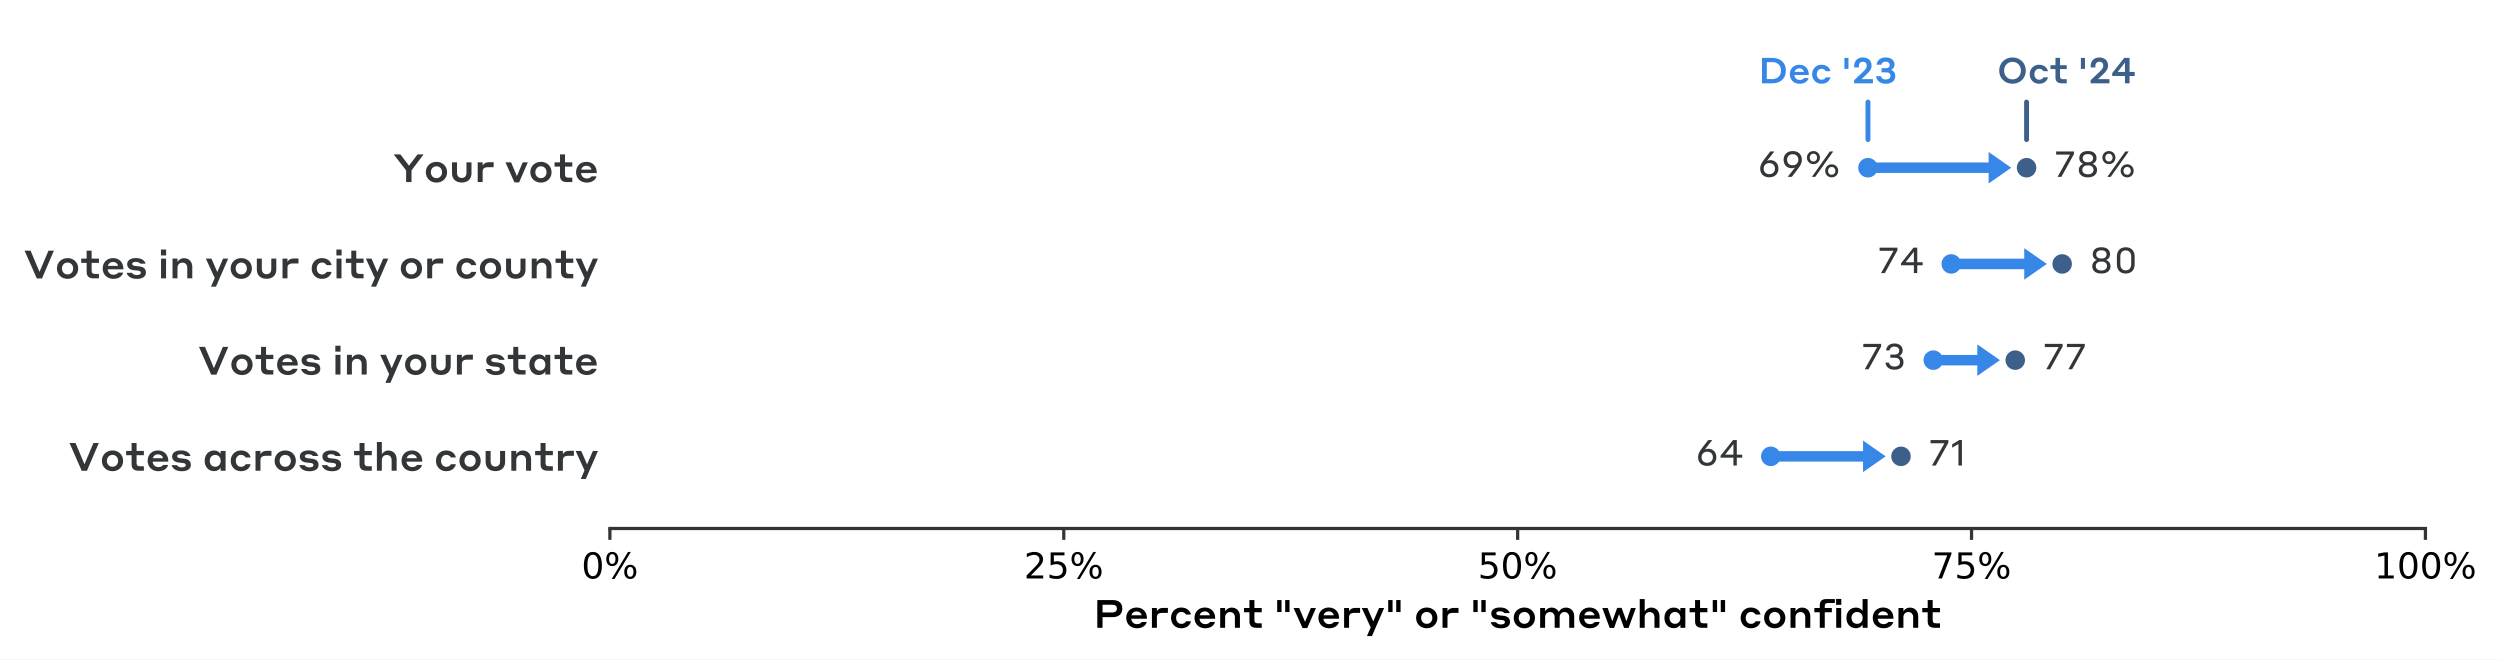
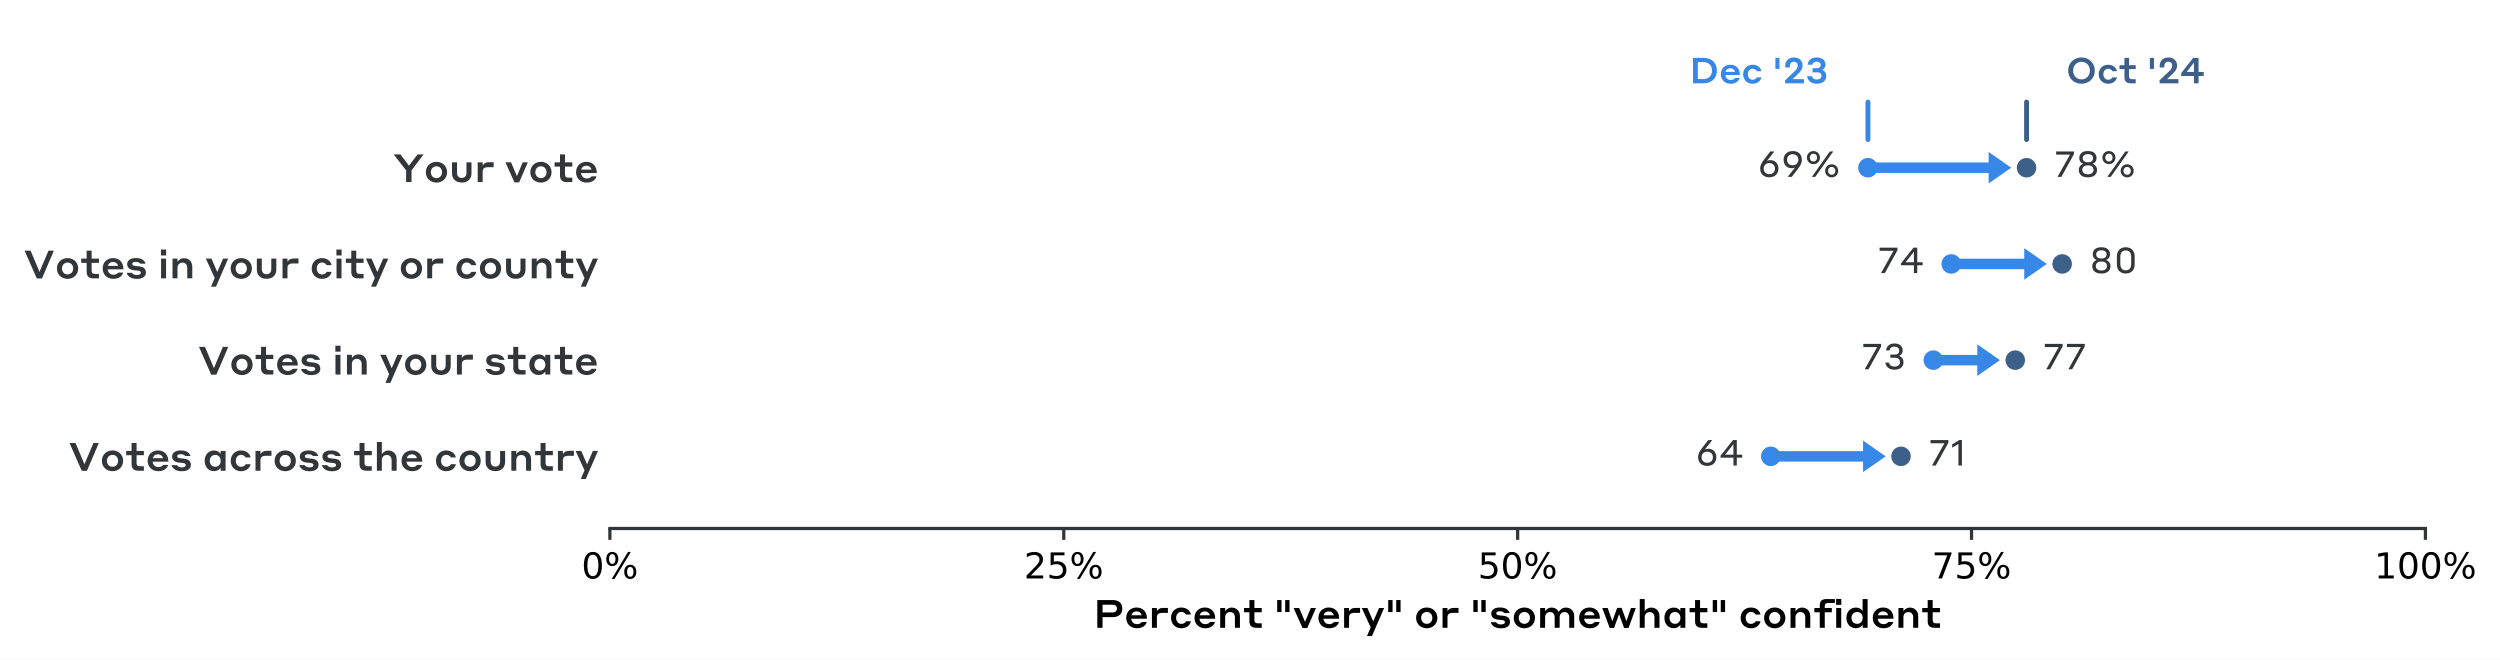
<svg xmlns="http://www.w3.org/2000/svg" xmlns:xlink="http://www.w3.org/1999/xlink" width="768.373pt" height="202.702pt" viewBox="0 0 768.373 202.702" version="1.1">
  <defs>
    <style type="text/css">*{stroke-linejoin: round; stroke-linecap: butt}</style>
  </defs>
  <g id="figure_1">
    <g id="patch_1">
      <path d="M 0 202.702  L 768.373 202.702  L 768.373 0  L 0 0  z " style="fill: #ffffff" />
    </g>
    <g id="axes_1">
      <g id="patch_2">
        <path d="M 187.449 162.432  L 745.449 162.432  L 745.449 7.2  L 187.449 7.2  z " style="fill: #ffffff" />
      </g>
      <g id="line2d_1">
-         <path d="M 574.112 42.903  L 574.112 31.372  " clip-path="url(#p4694b96632)" style="fill: none; stroke: #3687e7; stroke-width: 1.5; stroke-linecap: round" />
+         <path d="M 574.112 42.903  L 574.112 31.372  " clip-path="url(#p8b308a3491)" style="fill: none; stroke: #3687e7; stroke-width: 1.5; stroke-linecap: round" />
      </g>
      <g id="line2d_2">
-         <path d="M 622.863 42.903  L 622.863 31.372  " clip-path="url(#p4694b96632)" style="fill: none; stroke: #3c608a; stroke-width: 1.5; stroke-linecap: round" />
+         <path d="M 622.863 42.903  L 622.863 31.372  " clip-path="url(#p8b308a3491)" style="fill: none; stroke: #3c608a; stroke-width: 1.5; stroke-linecap: round" />
      </g>
      <g id="matplotlib.axis_1">
        <g id="xtick_1">
          <g id="line2d_3">
            <defs>
-               <path id="m4d093f3bac" d="M 0 0  L 0 3.5  " style="stroke: #333638" />
+               <path id="m60a952b9f0" d="M 0 0  L 0 3.5  " style="stroke: #333638" />
            </defs>
            <g>
-               <use xlink:href="#m4d093f3bac" x="187.449" y="162.432" style="fill: #333638; stroke: #333638" />
+               <use xlink:href="#m60a952b9f0" x="187.449" y="162.432" style="fill: #333638; stroke: #333638" />
            </g>
          </g>
          <g id="text_1">
            <g transform="translate(178.7235 177.7903) scale(0.11 -0.11)">
              <defs>
                <path id="DejaVuSans-30" d="M 2034 4250  Q 1547 4250 1301 3770  Q 1056 3291 1056 2328  Q 1056 1369 1301 889  Q 1547 409 2034 409  Q 2525 409 2770 889  Q 3016 1369 3016 2328  Q 3016 3291 2770 3770  Q 2525 4250 2034 4250  z M 2034 4750  Q 2819 4750 3233 4129  Q 3647 3509 3647 2328  Q 3647 1150 3233 529  Q 2819 -91 2034 -91  Q 1250 -91 836 529  Q 422 1150 422 2328  Q 422 3509 836 4129  Q 1250 4750 2034 4750  z " transform="scale(0.015625)" />
                <path id="DejaVuSans-25" d="M 4653 2053  Q 4381 2053 4226 1822  Q 4072 1591 4072 1178  Q 4072 772 4226 539  Q 4381 306 4653 306  Q 4919 306 5073 539  Q 5228 772 5228 1178  Q 5228 1588 5073 1820  Q 4919 2053 4653 2053  z M 4653 2450  Q 5147 2450 5437 2106  Q 5728 1763 5728 1178  Q 5728 594 5436 251  Q 5144 -91 4653 -91  Q 4153 -91 3862 251  Q 3572 594 3572 1178  Q 3572 1766 3864 2108  Q 4156 2450 4653 2450  z M 1428 4353  Q 1159 4353 1004 4120  Q 850 3888 850 3481  Q 850 3069 1003 2837  Q 1156 2606 1428 2606  Q 1700 2606 1854 2837  Q 2009 3069 2009 3481  Q 2009 3884 1853 4118  Q 1697 4353 1428 4353  z M 4250 4750  L 4750 4750  L 1831 -91  L 1331 -91  L 4250 4750  z M 1428 4750  Q 1922 4750 2215 4408  Q 2509 4066 2509 3481  Q 2509 2891 2217 2550  Q 1925 2209 1428 2209  Q 931 2209 642 2551  Q 353 2894 353 3481  Q 353 4063 643 4406  Q 934 4750 1428 4750  z " transform="scale(0.015625)" />
              </defs>
              <use xlink:href="#DejaVuSans-30" />
              <use xlink:href="#DejaVuSans-25" x="63.623" />
            </g>
          </g>
        </g>
        <g id="xtick_2">
          <g id="line2d_4">
            <g>
-               <use xlink:href="#m4d093f3bac" x="326.949" y="162.432" style="fill: #333638; stroke: #333638" />
+               <use xlink:href="#m60a952b9f0" x="326.949" y="162.432" style="fill: #333638; stroke: #333638" />
            </g>
          </g>
          <g id="text_2">
            <g transform="translate(314.7241 177.7903) scale(0.11 -0.11)">
              <defs>
                <path id="DejaVuSans-32" d="M 1228 531  L 3431 531  L 3431 0  L 469 0  L 469 531  Q 828 903 1448 1529  Q 2069 2156 2228 2338  Q 2531 2678 2651 2914  Q 2772 3150 2772 3378  Q 2772 3750 2511 3984  Q 2250 4219 1831 4219  Q 1534 4219 1204 4116  Q 875 4013 500 3803  L 500 4441  Q 881 4594 1212 4672  Q 1544 4750 1819 4750  Q 2544 4750 2975 4387  Q 3406 4025 3406 3419  Q 3406 3131 3298 2873  Q 3191 2616 2906 2266  Q 2828 2175 2409 1742  Q 1991 1309 1228 531  z " transform="scale(0.015625)" />
                <path id="DejaVuSans-35" d="M 691 4666  L 3169 4666  L 3169 4134  L 1269 4134  L 1269 2991  Q 1406 3038 1543 3061  Q 1681 3084 1819 3084  Q 2600 3084 3056 2656  Q 3513 2228 3513 1497  Q 3513 744 3044 326  Q 2575 -91 1722 -91  Q 1428 -91 1123 -41  Q 819 9 494 109  L 494 744  Q 775 591 1075 516  Q 1375 441 1709 441  Q 2250 441 2565 725  Q 2881 1009 2881 1497  Q 2881 1984 2565 2268  Q 2250 2553 1709 2553  Q 1456 2553 1204 2497  Q 953 2441 691 2322  L 691 4666  z " transform="scale(0.015625)" />
              </defs>
              <use xlink:href="#DejaVuSans-32" />
              <use xlink:href="#DejaVuSans-35" x="63.623" />
              <use xlink:href="#DejaVuSans-25" x="127.246" />
            </g>
          </g>
        </g>
        <g id="xtick_3">
          <g id="line2d_5">
            <g>
-               <use xlink:href="#m4d093f3bac" x="466.449" y="162.432" style="fill: #333638; stroke: #333638" />
+               <use xlink:href="#m60a952b9f0" x="466.449" y="162.432" style="fill: #333638; stroke: #333638" />
            </g>
          </g>
          <g id="text_3">
            <g transform="translate(454.2241 177.7903) scale(0.11 -0.11)">
              <use xlink:href="#DejaVuSans-35" />
              <use xlink:href="#DejaVuSans-30" x="63.623" />
              <use xlink:href="#DejaVuSans-25" x="127.246" />
            </g>
          </g>
        </g>
        <g id="xtick_4">
          <g id="line2d_6">
            <g>
-               <use xlink:href="#m4d093f3bac" x="605.949" y="162.432" style="fill: #333638; stroke: #333638" />
+               <use xlink:href="#m60a952b9f0" x="605.949" y="162.432" style="fill: #333638; stroke: #333638" />
            </g>
          </g>
          <g id="text_4">
            <g transform="translate(593.7241 177.7903) scale(0.11 -0.11)">
              <defs>
                <path id="DejaVuSans-37" d="M 525 4666  L 3525 4666  L 3525 4397  L 1831 0  L 1172 0  L 2766 4134  L 525 4134  L 525 4666  z " transform="scale(0.015625)" />
              </defs>
              <use xlink:href="#DejaVuSans-37" />
              <use xlink:href="#DejaVuSans-35" x="63.623" />
              <use xlink:href="#DejaVuSans-25" x="127.246" />
            </g>
          </g>
        </g>
        <g id="xtick_5">
          <g id="line2d_7">
            <g>
-               <use xlink:href="#m4d093f3bac" x="745.449" y="162.432" style="fill: #333638; stroke: #333638" />
+               <use xlink:href="#m60a952b9f0" x="745.449" y="162.432" style="fill: #333638; stroke: #333638" />
            </g>
          </g>
          <g id="text_5">
            <g transform="translate(729.7248 177.7903) scale(0.11 -0.11)">
              <defs>
                <path id="DejaVuSans-31" d="M 794 531  L 1825 531  L 1825 4091  L 703 3866  L 703 4441  L 1819 4666  L 2450 4666  L 2450 531  L 3481 531  L 3481 0  L 794 0  L 794 531  z " transform="scale(0.015625)" />
              </defs>
              <use xlink:href="#DejaVuSans-31" />
              <use xlink:href="#DejaVuSans-30" x="63.623" />
              <use xlink:href="#DejaVuSans-30" x="127.246" />
              <use xlink:href="#DejaVuSans-25" x="190.869" />
            </g>
          </g>
        </g>
        <g id="text_6">
          <g transform="translate(336.0809 192.9467) scale(0.12 -0.12)">
            <defs>
              <path id="StyreneA-Medium-50" d="M 627 0  L 1485 0  L 1485 1741  L 3136 1741  C 4154 1741 4723 2278 4723 3155  C 4723 4051 4154 4544 3136 4544  L 627 4544  L 627 0  z M 3091 3776  C 3597 3776 3840 3552 3840 3142  C 3840 2765 3590 2509 3091 2509  L 1485 2509  L 1485 3776  L 3091 3776  z " transform="scale(0.015625)" />
              <path id="StyreneA-Medium-65" d="M 2010 3322  C 1018 3322 314 2624 314 1619  C 314 646 1018 -83 2074 -83  C 3174 -83 3616 614 3667 947  L 2861 947  C 2803 858 2592 595 2074 595  C 1536 595 1171 979 1133 1485  L 3706 1485  L 3706 1574  C 3706 2637 3008 3322 2010 3322  z M 2010 2688  C 2426 2688 2733 2458 2848 2048  L 1158 2048  C 1261 2445 1568 2688 2010 2688  z " transform="scale(0.015625)" />
              <path id="StyreneA-Medium-72" d="M 1344 1702  C 1344 2214 1594 2445 2285 2445  L 3149 2445  L 3149 3258  L 2394 3258  C 1677 3258 1427 2880 1344 2694  L 1344 3238  L 531 3238  L 531 0  L 1344 0  L 1344 1702  z " transform="scale(0.015625)" />
              <path id="StyreneA-Medium-63" d="M 2758 2170  L 3571 2170  C 3520 2528 3130 3322 1978 3322  C 1043 3322 314 2618 314 1619  C 314 621 1050 -83 1984 -83  C 3142 -83 3533 730 3571 1069  L 2771 1069  C 2726 979 2528 640 1997 640  C 1491 640 1146 1075 1146 1619  C 1146 2163 1491 2598 1990 2598  C 2509 2598 2714 2259 2758 2170  z " transform="scale(0.015625)" />
              <path id="StyreneA-Medium-6e" d="M 1344 1728  C 1344 2227 1664 2579 2157 2579  C 2637 2579 2944 2240 2944 1728  L 2944 0  L 3770 0  L 3770 1888  C 3770 2714 3232 3309 2419 3309  C 1830 3309 1466 2925 1344 2694  L 1344 3238  L 531 3238  L 531 0  L 1344 0  L 1344 1728  z " transform="scale(0.015625)" />
              <path id="StyreneA-Medium-74" d="M 3085 730  L 2464 730  C 2022 730 1888 902 1888 1306  L 1888 2541  L 3085 2541  L 3085 3238  L 1888 3238  L 1888 4544  L 1069 4544  L 1069 3238  L 179 3238  L 179 2541  L 1069 2541  L 1069 1056  C 1069 365 1427 0 2189 0  L 3085 0  L 3085 730  z " transform="scale(0.015625)" />
              <path id="StyreneA-Medium-20" transform="scale(0.015625)" />
              <path id="StyreneA-Medium-22" d="M 1293 2579  L 1293 4544  L 582 4544  L 582 2579  L 1293 2579  z M 2605 2579  L 2605 4544  L 1894 4544  L 1894 2579  L 2605 2579  z " transform="scale(0.015625)" />
              <path id="StyreneA-Medium-76" d="M 3750 3238  L 2912 3238  L 1958 973  L 1005 3238  L 83 3238  L 1555 -45  L 2323 -45  L 3750 3238  z " transform="scale(0.015625)" />
              <path id="StyreneA-Medium-79" d="M 3744 3238  L 2912 3238  L 1958 1037  L 1005 3238  L 83 3238  L 1542 58  L 928 -1363  L 1747 -1363  L 3744 3238  z " transform="scale(0.015625)" />
              <path id="StyreneA-Medium-6f" d="M 2061 3322  C 1062 3322 314 2605 314 1619  C 314 634 1062 -83 2061 -83  C 3046 -83 3802 634 3802 1619  C 3802 2605 3046 3322 2061 3322  z M 2061 646  C 1510 646 1139 1075 1139 1619  C 1139 2163 1510 2592 2061 2592  C 2605 2592 2976 2170 2976 1619  C 2976 1069 2605 646 2061 646  z " transform="scale(0.015625)" />
              <path id="StyreneA-Medium-73" d="M 2093 1267  C 2458 1229 2573 1101 2573 902  C 2573 698 2355 544 1907 544  C 1357 544 1158 832 1126 909  L 250 909  C 314 608 704 -90 1907 -90  C 2893 -90 3405 333 3405 934  C 3405 1568 3046 1907 2170 1984  L 1619 2042  C 1293 2080 1158 2202 1158 2381  C 1158 2573 1363 2707 1754 2707  C 2234 2707 2432 2483 2483 2413  L 3347 2413  C 3270 2726 2918 3328 1760 3328  C 890 3328 333 2944 333 2336  C 333 1702 813 1382 1523 1325  C 1747 1299 1862 1286 2093 1267  z " transform="scale(0.015625)" />
              <path id="StyreneA-Medium-6d" d="M 1344 1728  C 1344 2227 1658 2579 2144 2579  C 2618 2579 2912 2240 2912 1728  L 2912 0  L 3731 0  L 3731 1728  C 3731 2227 4045 2579 4531 2579  C 5005 2579 5299 2240 5299 1728  L 5299 0  L 6118 0  L 6118 1888  C 6118 2714 5594 3309 4774 3309  C 4090 3309 3731 2880 3584 2586  C 3379 3027 2957 3309 2406 3309  C 1824 3309 1466 2931 1344 2694  L 1344 3238  L 531 3238  L 531 0  L 1344 0  L 1344 1728  z " transform="scale(0.015625)" />
              <path id="StyreneA-Medium-77" d="M 3686 -26  L 4422 -26  L 5606 3238  L 4813 3238  L 4070 1082  L 3277 3264  L 2554 3264  L 1754 1062  L 1005 3238  L 115 3238  L 1325 -26  L 2042 -26  L 2861 2227  L 3686 -26  z " transform="scale(0.015625)" />
              <path id="StyreneA-Medium-68" d="M 1344 1728  C 1344 2227 1664 2579 2157 2579  C 2637 2579 2944 2240 2944 1728  L 2944 0  L 3770 0  L 3770 1888  C 3770 2714 3232 3309 2419 3309  C 1830 3309 1466 2925 1344 2694  L 1344 4710  L 531 4710  L 531 0  L 1344 0  L 1344 1728  z " transform="scale(0.015625)" />
              <path id="StyreneA-Medium-61" d="M 2938 512  L 2938 0  L 3750 0  L 3750 3238  L 2931 3238  L 2931 2752  C 2861 2886 2534 3309 1850 3309  C 1011 3309 320 2669 320 1619  C 320 557 1011 -70 1843 -70  C 2554 -70 2874 378 2938 512  z M 2944 1619  C 2944 1069 2592 646 2061 646  C 1510 646 1152 1069 1152 1619  C 1152 2170 1510 2592 2061 2592  C 2592 2592 2944 2170 2944 1619  z " transform="scale(0.015625)" />
              <path id="StyreneA-Medium-66" d="M 3046 2547  L 3046 3238  L 1888 3238  L 1888 3552  C 1888 3878 2042 4058 2400 4058  L 3546 4058  L 3546 4710  L 2150 4710  C 1414 4710 1069 4339 1069 3712  L 1069 3238  L 179 3238  L 179 2547  L 1069 2547  L 1069 0  L 1888 0  L 1888 2547  L 3046 2547  z " transform="scale(0.015625)" />
              <path id="StyreneA-Medium-69" d="M 518 3757  L 1370 3757  L 1370 4730  L 518 4730  L 518 3757  z M 538 0  L 1357 0  L 1357 3238  L 538 3238  L 538 0  z " transform="scale(0.015625)" />
              <path id="StyreneA-Medium-64" d="M 2982 512  L 2982 0  L 3795 0  L 3795 4710  L 2976 4710  L 2976 2752  C 2912 2880 2566 3309 1862 3309  C 1024 3309 320 2675 320 1619  C 320 563 1018 -70 1862 -70  C 2573 -70 2918 384 2982 512  z M 2989 1619  C 2989 1062 2630 646 2080 646  C 1517 646 1152 1062 1152 1619  C 1152 2176 1517 2592 2080 2592  C 2630 2592 2989 2176 2989 1619  z " transform="scale(0.015625)" />
            </defs>
            <use xlink:href="#StyreneA-Medium-50" />
            <use xlink:href="#StyreneA-Medium-65" x="79" />
            <use xlink:href="#StyreneA-Medium-72" x="141.4" />
            <use xlink:href="#StyreneA-Medium-63" x="193.7" />
            <use xlink:href="#StyreneA-Medium-65" x="253.8" />
            <use xlink:href="#StyreneA-Medium-6e" x="316.2" />
            <use xlink:href="#StyreneA-Medium-74" x="382.7" />
            <use xlink:href="#StyreneA-Medium-20" x="435.6" />
            <use xlink:href="#StyreneA-Medium-22" x="461.4" />
            <use xlink:href="#StyreneA-Medium-76" x="511.2" />
            <use xlink:href="#StyreneA-Medium-65" x="571.2" />
            <use xlink:href="#StyreneA-Medium-72" x="633.6" />
            <use xlink:href="#StyreneA-Medium-79" x="685.9" />
            <use xlink:href="#StyreneA-Medium-22" x="745.8" />
            <use xlink:href="#StyreneA-Medium-20" x="795.6" />
            <use xlink:href="#StyreneA-Medium-6f" x="821.4" />
            <use xlink:href="#StyreneA-Medium-72" x="885.7" />
            <use xlink:href="#StyreneA-Medium-20" x="938" />
            <use xlink:href="#StyreneA-Medium-22" x="963.8" />
            <use xlink:href="#StyreneA-Medium-73" x="1013.6" />
            <use xlink:href="#StyreneA-Medium-6f" x="1071.4" />
            <use xlink:href="#StyreneA-Medium-6d" x="1135.7" />
            <use xlink:href="#StyreneA-Medium-65" x="1239" />
            <use xlink:href="#StyreneA-Medium-77" x="1301.4" />
            <use xlink:href="#StyreneA-Medium-68" x="1390.8" />
            <use xlink:href="#StyreneA-Medium-61" x="1457.3" />
            <use xlink:href="#StyreneA-Medium-74" x="1524.1" />
            <use xlink:href="#StyreneA-Medium-22" x="1577" />
            <use xlink:href="#StyreneA-Medium-20" x="1626.8" />
            <use xlink:href="#StyreneA-Medium-63" x="1652.6" />
            <use xlink:href="#StyreneA-Medium-6f" x="1712.7" />
            <use xlink:href="#StyreneA-Medium-6e" x="1777" />
            <use xlink:href="#StyreneA-Medium-66" x="1843.5" />
            <use xlink:href="#StyreneA-Medium-69" x="1893.9" />
            <use xlink:href="#StyreneA-Medium-64" x="1923.4" />
            <use xlink:href="#StyreneA-Medium-65" x="1991" />
            <use xlink:href="#StyreneA-Medium-6e" x="2053.4" />
            <use xlink:href="#StyreneA-Medium-74" x="2119.9" />
          </g>
        </g>
      </g>
      <g id="matplotlib.axis_2">
        <g id="ytick_1">
          <g id="line2d_8" />
          <g id="text_7">
            <g style="fill: #333638" transform="translate(120.9 55.96762) scale(0.12 -0.12)">
              <defs>
                <path id="StyreneA-Medium-59" d="M 2976 1920  L 4954 4544  L 3968 4544  L 2560 2694  L 1146 4544  L 51 4544  L 2093 1914  L 2093 0  L 2976 0  L 2976 1920  z " transform="scale(0.015625)" />
                <path id="StyreneA-Medium-75" d="M 2099 -70  C 3104 -70 3686 550 3686 1427  L 3686 3238  L 2861 3238  L 2861 1517  C 2861 1018 2586 678 2086 678  C 1587 678 1312 1018 1312 1517  L 1312 3238  L 493 3238  L 493 1427  C 493 550 1075 -70 2099 -70  z " transform="scale(0.015625)" />
              </defs>
              <use xlink:href="#StyreneA-Medium-59" />
              <use xlink:href="#StyreneA-Medium-6f" x="78.2" />
              <use xlink:href="#StyreneA-Medium-75" x="142.5" />
              <use xlink:href="#StyreneA-Medium-72" x="207.7" />
              <use xlink:href="#StyreneA-Medium-20" x="260" />
              <use xlink:href="#StyreneA-Medium-76" x="285.8" />
              <use xlink:href="#StyreneA-Medium-6f" x="345.8" />
              <use xlink:href="#StyreneA-Medium-74" x="410.1" />
              <use xlink:href="#StyreneA-Medium-65" x="463" />
            </g>
          </g>
        </g>
        <g id="ytick_2">
          <g id="line2d_9" />
          <g id="text_8">
            <g style="fill: #333638" transform="translate(7.2 85.55437) scale(0.12 -0.12)">
              <defs>
                <path id="StyreneA-Medium-56" d="M 4992 4544  L 4109 4544  L 2637 1062  L 1171 4544  L 186 4544  L 2189 -13  L 3046 -13  L 4992 4544  z " transform="scale(0.015625)" />
              </defs>
              <use xlink:href="#StyreneA-Medium-56" />
              <use xlink:href="#StyreneA-Medium-6f" x="80.9" />
              <use xlink:href="#StyreneA-Medium-74" x="145.2" />
              <use xlink:href="#StyreneA-Medium-65" x="198.1" />
              <use xlink:href="#StyreneA-Medium-73" x="260.5" />
              <use xlink:href="#StyreneA-Medium-20" x="318.3" />
              <use xlink:href="#StyreneA-Medium-69" x="344.1" />
              <use xlink:href="#StyreneA-Medium-6e" x="373.6" />
              <use xlink:href="#StyreneA-Medium-20" x="440.1" />
              <use xlink:href="#StyreneA-Medium-79" x="465.9" />
              <use xlink:href="#StyreneA-Medium-6f" x="525.8" />
              <use xlink:href="#StyreneA-Medium-75" x="590.1" />
              <use xlink:href="#StyreneA-Medium-72" x="655.3" />
              <use xlink:href="#StyreneA-Medium-20" x="707.6" />
              <use xlink:href="#StyreneA-Medium-63" x="733.4" />
              <use xlink:href="#StyreneA-Medium-69" x="793.5" />
              <use xlink:href="#StyreneA-Medium-74" x="823" />
              <use xlink:href="#StyreneA-Medium-79" x="875.9" />
              <use xlink:href="#StyreneA-Medium-20" x="935.8" />
              <use xlink:href="#StyreneA-Medium-6f" x="961.6" />
              <use xlink:href="#StyreneA-Medium-72" x="1025.9" />
              <use xlink:href="#StyreneA-Medium-20" x="1078.2" />
              <use xlink:href="#StyreneA-Medium-63" x="1104" />
              <use xlink:href="#StyreneA-Medium-6f" x="1164.1" />
              <use xlink:href="#StyreneA-Medium-75" x="1228.4" />
              <use xlink:href="#StyreneA-Medium-6e" x="1293.6" />
              <use xlink:href="#StyreneA-Medium-74" x="1360.1" />
              <use xlink:href="#StyreneA-Medium-79" x="1413" />
            </g>
          </g>
        </g>
        <g id="ytick_3">
          <g id="line2d_10" />
          <g id="text_9">
            <g style="fill: #333638" transform="translate(60.8025 115.1224) scale(0.12 -0.12)">
              <use xlink:href="#StyreneA-Medium-56" />
              <use xlink:href="#StyreneA-Medium-6f" x="80.9" />
              <use xlink:href="#StyreneA-Medium-74" x="145.2" />
              <use xlink:href="#StyreneA-Medium-65" x="198.1" />
              <use xlink:href="#StyreneA-Medium-73" x="260.5" />
              <use xlink:href="#StyreneA-Medium-20" x="318.3" />
              <use xlink:href="#StyreneA-Medium-69" x="344.1" />
              <use xlink:href="#StyreneA-Medium-6e" x="373.6" />
              <use xlink:href="#StyreneA-Medium-20" x="440.1" />
              <use xlink:href="#StyreneA-Medium-79" x="465.9" />
              <use xlink:href="#StyreneA-Medium-6f" x="525.8" />
              <use xlink:href="#StyreneA-Medium-75" x="590.1" />
              <use xlink:href="#StyreneA-Medium-72" x="655.3" />
              <use xlink:href="#StyreneA-Medium-20" x="707.6" />
              <use xlink:href="#StyreneA-Medium-73" x="733.4" />
              <use xlink:href="#StyreneA-Medium-74" x="791.2" />
              <use xlink:href="#StyreneA-Medium-61" x="844.1" />
              <use xlink:href="#StyreneA-Medium-74" x="910.9" />
              <use xlink:href="#StyreneA-Medium-65" x="963.8" />
            </g>
          </g>
        </g>
        <g id="ytick_4">
          <g id="line2d_11" />
          <g id="text_10">
            <g style="fill: #333638" transform="translate(21.01312 144.6716) scale(0.12 -0.12)">
              <use xlink:href="#StyreneA-Medium-56" />
              <use xlink:href="#StyreneA-Medium-6f" x="80.9" />
              <use xlink:href="#StyreneA-Medium-74" x="145.2" />
              <use xlink:href="#StyreneA-Medium-65" x="198.1" />
              <use xlink:href="#StyreneA-Medium-73" x="260.5" />
              <use xlink:href="#StyreneA-Medium-20" x="318.3" />
              <use xlink:href="#StyreneA-Medium-61" x="344.1" />
              <use xlink:href="#StyreneA-Medium-63" x="410.9" />
              <use xlink:href="#StyreneA-Medium-72" x="471" />
              <use xlink:href="#StyreneA-Medium-6f" x="523.3" />
              <use xlink:href="#StyreneA-Medium-73" x="587.6" />
              <use xlink:href="#StyreneA-Medium-73" x="645.4" />
              <use xlink:href="#StyreneA-Medium-20" x="703.2" />
              <use xlink:href="#StyreneA-Medium-74" x="729" />
              <use xlink:href="#StyreneA-Medium-68" x="781.9" />
              <use xlink:href="#StyreneA-Medium-65" x="848.4" />
              <use xlink:href="#StyreneA-Medium-20" x="910.8" />
              <use xlink:href="#StyreneA-Medium-63" x="936.6" />
              <use xlink:href="#StyreneA-Medium-6f" x="996.7" />
              <use xlink:href="#StyreneA-Medium-75" x="1061" />
              <use xlink:href="#StyreneA-Medium-6e" x="1126.2" />
              <use xlink:href="#StyreneA-Medium-74" x="1192.7" />
              <use xlink:href="#StyreneA-Medium-72" x="1245.6" />
              <use xlink:href="#StyreneA-Medium-79" x="1297.9" />
            </g>
          </g>
        </g>
      </g>
      <g id="patch_3">
        <path d="M 187.449 162.432  L 745.449 162.432  " style="fill: none; stroke: #333638; stroke-linejoin: miter; stroke-linecap: square" />
      </g>
      <g id="text_11">
        <g style="fill: #333638" transform="translate(540.198 54.36731) scale(0.11 -0.11)">
          <defs>
            <path id="StyreneA-Regular-36" d="M 3725 1472  C 3725 2406 3117 2995 2272 2995  C 2022 2995 1824 2944 1670 2861  L 2995 4544  L 2259 4544  L 1197 3155  C 794 2630 461 2163 461 1472  C 461 576 1050 -77 2086 -77  C 3117 -77 3725 602 3725 1472  z M 3104 1472  C 3104 934 2752 486 2086 486  C 1446 486 1082 934 1082 1472  C 1082 2042 1472 2470 2086 2470  C 2752 2470 3104 2042 3104 1472  z " transform="scale(0.015625)" />
            <path id="StyreneA-Regular-39" d="M 2989 1389  C 3392 1914 3725 2381 3725 3072  C 3725 3968 3136 4621 2099 4621  C 1069 4621 461 3942 461 3072  C 461 2138 1069 1549 1914 1549  C 2163 1549 2362 1600 2515 1683  L 1190 0  L 1926 0  L 2989 1389  z M 1082 3072  C 1082 3610 1434 4058 2099 4058  C 2739 4058 3104 3610 3104 3072  C 3104 2502 2714 2074 2099 2074  C 1434 2074 1082 2502 1082 3072  z " transform="scale(0.015625)" />
            <path id="StyreneA-Regular-25" d="M 1613 2278  C 2272 2278 2778 2784 2778 3450  C 2778 4115 2272 4621 1613 4621  C 954 4621 448 4115 448 3450  C 448 2784 954 2278 1613 2278  z M 1331 0  L 1933 0  L 5152 4544  L 4544 4544  L 1331 0  z M 1613 2752  C 1222 2752 954 3053 954 3450  C 954 3846 1222 4147 1613 4147  C 2003 4147 2272 3846 2272 3450  C 2272 3053 2003 2752 1613 2752  z M 4877 -90  C 5536 -90 6042 416 6042 1082  C 6042 1747 5536 2253 4877 2253  C 4218 2253 3712 1747 3712 1082  C 3712 416 4218 -90 4877 -90  z M 4877 384  C 4486 384 4218 685 4218 1082  C 4218 1478 4486 1779 4877 1779  C 5267 1779 5536 1478 5536 1082  C 5536 685 5267 384 4877 384  z " transform="scale(0.015625)" />
          </defs>
          <use xlink:href="#StyreneA-Regular-36" />
          <use xlink:href="#StyreneA-Regular-39" x="65.4" />
          <use xlink:href="#StyreneA-Regular-25" x="130.8" />
        </g>
      </g>
      <g id="text_12">
        <g style="fill: #333638" transform="translate(631.2329 54.36731) scale(0.11 -0.11)">
          <defs>
            <path id="StyreneA-Regular-37" d="M 3603 4077  L 3603 4544  L 416 4544  L 416 3981  L 2899 3981  L 672 0  L 1350 0  L 3603 4077  z " transform="scale(0.015625)" />
            <path id="StyreneA-Regular-38" d="M 3776 1229  C 3776 1882 3315 2234 2963 2342  C 3290 2438 3686 2758 3686 3366  C 3686 4083 3174 4621 2227 4621  L 2061 4621  C 1120 4621 602 4083 602 3366  C 602 2758 998 2438 1325 2342  C 973 2234 512 1882 512 1229  C 512 461 1101 -77 2042 -77  L 2214 -77  C 3181 -77 3776 461 3776 1229  z M 2061 4070  L 2227 4070  C 2733 4070 3072 3782 3072 3341  C 3072 2899 2733 2611 2227 2611  L 2061 2611  C 1555 2611 1216 2899 1216 3341  C 1216 3782 1555 4070 2061 4070  z M 2048 2061  L 2240 2061  C 2784 2061 3149 1747 3149 1267  C 3149 787 2784 474 2240 474  L 2048 474  C 1510 474 1139 787 1139 1267  C 1139 1747 1510 2061 2048 2061  z " transform="scale(0.015625)" />
          </defs>
          <use xlink:href="#StyreneA-Regular-37" />
          <use xlink:href="#StyreneA-Regular-38" x="61.8" />
          <use xlink:href="#StyreneA-Regular-25" x="128.8" />
        </g>
      </g>
      <g id="text_13">
-         <g style="fill: #3687e7" transform="translate(540.4745 25.60468) scale(0.11 -0.11)">
+         <g style="fill: #3687e7" transform="translate(519.2705 25.60468) scale(0.11 -0.11)">
          <defs>
            <path id="StyreneA-Medium-44" d="M 627 0  L 2464 0  C 3923 0 4896 858 4896 2272  C 4896 3712 3917 4544 2464 4544  L 627 4544  L 627 0  z M 2451 3789  C 3405 3789 4019 3238 4019 2272  C 4019 1338 3405 755 2451 755  L 1485 755  L 1485 3789  L 2451 3789  z " transform="scale(0.015625)" />
            <path id="StyreneA-Medium-27" d="M 1312 2579  L 1312 4544  L 582 4544  L 582 2579  L 1312 2579  z " transform="scale(0.015625)" />
            <path id="StyreneA-Medium-32" d="M 3789 749  L 1754 749  L 2560 1510  C 3123 2035 3546 2470 3546 3181  C 3546 4019 2970 4621 1984 4621  C 1005 4621 442 3968 442 3123  L 442 2835  L 1274 2835  L 1274 3104  C 1274 3546 1542 3859 1984 3859  C 2432 3859 2688 3571 2688 3162  C 2688 2752 2464 2477 2042 2074  L 429 550  L 429 0  L 3789 0  L 3789 749  z " transform="scale(0.015625)" />
            <path id="StyreneA-Medium-33" d="M 3750 1280  C 3750 1984 3328 2304 2989 2406  C 3258 2515 3610 2803 3610 3341  C 3610 4115 3027 4621 2010 4621  C 947 4621 454 3930 429 3322  L 1267 3322  C 1318 3597 1530 3878 2016 3878  C 2464 3878 2758 3654 2758 3283  C 2758 2912 2522 2707 2131 2707  L 1299 2707  L 1299 1965  L 2157 1965  C 2624 1965 2893 1741 2893 1331  C 2893 922 2573 678 2042 678  C 1491 678 1242 1005 1184 1267  L 333 1267  C 378 653 877 -77 2042 -77  C 3123 -77 3750 467 3750 1280  z " transform="scale(0.015625)" />
          </defs>
          <use xlink:href="#StyreneA-Medium-44" />
          <use xlink:href="#StyreneA-Medium-65" x="82.6" />
          <use xlink:href="#StyreneA-Medium-63" x="145" />
          <use xlink:href="#StyreneA-Medium-20" x="205.1" />
          <use xlink:href="#StyreneA-Medium-27" x="230.9" />
          <use xlink:href="#StyreneA-Medium-32" x="260.5" />
          <use xlink:href="#StyreneA-Medium-33" x="323.5" />
        </g>
      </g>
      <g id="text_14">
-         <g style="fill: #3c608a" transform="translate(613.7877 25.60468) scale(0.11 -0.11)">
+         <g style="fill: #3c608a" transform="translate(634.9917 25.60468) scale(0.11 -0.11)">
          <defs>
            <path id="StyreneA-Medium-4f" d="M 2765 -77  C 4115 -77 5146 915 5146 2272  C 5146 3635 4115 4621 2765 4621  C 1414 4621 384 3635 384 2272  C 384 909 1402 -77 2765 -77  z M 2765 704  C 1856 704 1267 1395 1267 2272  C 1267 3136 1862 3840 2765 3840  C 3674 3840 4269 3136 4269 2272  C 4269 1402 3674 704 2765 704  z " transform="scale(0.015625)" />
            <path id="StyreneA-Medium-34" d="M 4282 1312  L 4282 2035  L 3360 2035  L 3360 4544  L 2400 4544  L 256 1830  L 256 1312  L 2534 1312  L 2534 0  L 3360 0  L 3360 1312  L 4282 1312  z M 1235 2035  L 2534 3712  L 2534 2035  L 1235 2035  z " transform="scale(0.015625)" />
          </defs>
          <use xlink:href="#StyreneA-Medium-4f" />
          <use xlink:href="#StyreneA-Medium-63" x="86.4" />
          <use xlink:href="#StyreneA-Medium-74" x="146.5" />
          <use xlink:href="#StyreneA-Medium-20" x="199.4" />
          <use xlink:href="#StyreneA-Medium-27" x="225.2" />
          <use xlink:href="#StyreneA-Medium-32" x="254.8" />
          <use xlink:href="#StyreneA-Medium-34" x="317.8" />
        </g>
      </g>
      <g id="text_15">
        <g style="fill: #333638" transform="translate(576.9794 83.93531) scale(0.11 -0.11)">
          <defs>
            <path id="StyreneA-Regular-34" d="M 4160 1402  L 4160 1939  L 3194 1939  L 3194 4544  L 2515 4544  L 288 1741  L 288 1402  L 2592 1402  L 2592 0  L 3194 0  L 3194 1402  L 4160 1402  z M 1107 1939  L 2592 3827  L 2592 1939  L 1107 1939  z " transform="scale(0.015625)" />
          </defs>
          <use xlink:href="#StyreneA-Regular-37" />
          <use xlink:href="#StyreneA-Regular-34" x="61.8" />
        </g>
      </g>
      <g id="text_16">
        <g style="fill: #333638" transform="translate(642.1762 83.93531) scale(0.11 -0.11)">
          <defs>
            <path id="StyreneA-Regular-30" d="M 2214 4621  C 1254 4621 627 4006 627 2963  L 627 1581  C 627 493 1274 -77 2214 -77  C 3155 -77 3802 493 3802 1581  L 3802 2963  C 3802 4006 3174 4621 2214 4621  z M 2214 486  C 1568 486 1242 954 1242 1587  L 1242 2957  C 1242 3590 1568 4058 2214 4058  C 2861 4058 3187 3590 3187 2957  L 3187 1587  C 3187 954 2861 486 2214 486  z " transform="scale(0.015625)" />
          </defs>
          <use xlink:href="#StyreneA-Regular-38" />
          <use xlink:href="#StyreneA-Regular-30" x="67" />
        </g>
      </g>
      <g id="text_17">
        <g style="fill: #333638" transform="translate(571.9686 113.5033) scale(0.11 -0.11)">
          <defs>
            <path id="StyreneA-Regular-33" d="M 3648 1242  C 3648 1958 3206 2291 2867 2387  C 3136 2502 3501 2810 3501 3373  C 3501 4096 2963 4621 2010 4621  C 1024 4621 570 3962 538 3379  L 1152 3379  C 1216 3757 1478 4064 2016 4064  C 2528 4064 2886 3795 2886 3347  C 2886 2886 2592 2630 2112 2630  L 1293 2630  L 1293 2067  L 2093 2067  C 2682 2067 3021 1786 3021 1280  C 3021 781 2630 486 2029 486  C 1408 486 1107 851 1037 1203  L 416 1203  C 474 589 947 -77 2029 -77  C 3046 -77 3648 461 3648 1242  z " transform="scale(0.015625)" />
          </defs>
          <use xlink:href="#StyreneA-Regular-37" />
          <use xlink:href="#StyreneA-Regular-33" x="61.8" />
        </g>
      </g>
      <g id="text_18">
        <g style="fill: #333638" transform="translate(627.7564 113.5033) scale(0.11 -0.11)">
          <use xlink:href="#StyreneA-Regular-37" />
          <use xlink:href="#StyreneA-Regular-37" x="61.8" />
        </g>
      </g>
      <g id="text_19">
        <g style="fill: #333638" transform="translate(521.1182 143.0713) scale(0.11 -0.11)">
          <use xlink:href="#StyreneA-Regular-36" />
          <use xlink:href="#StyreneA-Regular-34" x="65.4" />
        </g>
      </g>
      <g id="text_20">
        <g style="fill: #333638" transform="translate(592.6394 143.0713) scale(0.11 -0.11)">
          <defs>
            <path id="StyreneA-Regular-31" d="M 2067 4563  L 1606 4563  L 320 3776  L 320 3187  L 1446 3840  L 1446 0  L 2067 0  L 2067 4563  z " transform="scale(0.015625)" />
          </defs>
          <use xlink:href="#StyreneA-Regular-37" />
          <use xlink:href="#StyreneA-Regular-31" x="61.8" />
        </g>
      </g>
      <g id="patch_4">
-         <path d="M 617.283 51.552  L 611.703 47.671  L 611.703 50.443  L 574.112 50.443  L 574.112 52.661  L 611.703 52.661  L 611.703 55.433  z " clip-path="url(#p4694b96632)" style="fill: #3687e7; stroke: #3687e7; stroke-linejoin: miter" />
+         <path d="M 617.283 51.552  L 611.703 47.671  L 611.703 50.443  L 574.112 50.443  L 574.112 52.661  L 611.703 52.661  L 611.703 55.433  z " clip-path="url(#p8b308a3491)" style="fill: #3687e7; stroke: #3687e7; stroke-linejoin: miter" />
      </g>
      <g id="line2d_12">
        <defs>
-           <path id="m0403f1ad0c" d="M 0 2.5  C 0.663 2.5 1.299 2.237 1.768 1.768  C 2.237 1.299 2.5 0.663 2.5 0  C 2.5 -0.663 2.237 -1.299 1.768 -1.768  C 1.299 -2.237 0.663 -2.5 0 -2.5  C -0.663 -2.5 -1.299 -2.237 -1.768 -1.768  C -2.237 -1.299 -2.5 -0.663 -2.5 0  C -2.5 0.663 -2.237 1.299 -1.768 1.768  C -1.299 2.237 -0.663 2.5 0 2.5  z " style="stroke: #3687e7" />
+           <path id="m03c08abaa0" d="M 0 2.5  C 0.663 2.5 1.299 2.237 1.768 1.768  C 2.237 1.299 2.5 0.663 2.5 0  C 2.5 -0.663 2.237 -1.299 1.768 -1.768  C 1.299 -2.237 0.663 -2.5 0 -2.5  C -0.663 -2.5 -1.299 -2.237 -1.768 -1.768  C -2.237 -1.299 -2.5 -0.663 -2.5 0  C -2.5 0.663 -2.237 1.299 -1.768 1.768  C -1.299 2.237 -0.663 2.5 0 2.5  z " style="stroke: #3687e7" />
        </defs>
-         <g clip-path="url(#p4694b96632)">
-           <use xlink:href="#m0403f1ad0c" x="574.112" y="51.552" style="fill: #3687e7; stroke: #3687e7" />
+         <g clip-path="url(#p8b308a3491)">
+           <use xlink:href="#m03c08abaa0" x="574.112" y="51.552" style="fill: #3687e7; stroke: #3687e7" />
        </g>
      </g>
      <g id="line2d_13">
        <defs>
-           <path id="mf7b7b43716" d="M 0 2.5  C 0.663 2.5 1.299 2.237 1.768 1.768  C 2.237 1.299 2.5 0.663 2.5 0  C 2.5 -0.663 2.237 -1.299 1.768 -1.768  C 1.299 -2.237 0.663 -2.5 0 -2.5  C -0.663 -2.5 -1.299 -2.237 -1.768 -1.768  C -2.237 -1.299 -2.5 -0.663 -2.5 0  C -2.5 0.663 -2.237 1.299 -1.768 1.768  C -1.299 2.237 -0.663 2.5 0 2.5  z " style="stroke: #3c608a" />
+           <path id="m298a8437b6" d="M 0 2.5  C 0.663 2.5 1.299 2.237 1.768 1.768  C 2.237 1.299 2.5 0.663 2.5 0  C 2.5 -0.663 2.237 -1.299 1.768 -1.768  C 1.299 -2.237 0.663 -2.5 0 -2.5  C -0.663 -2.5 -1.299 -2.237 -1.768 -1.768  C -2.237 -1.299 -2.5 -0.663 -2.5 0  C -2.5 0.663 -2.237 1.299 -1.768 1.768  C -1.299 2.237 -0.663 2.5 0 2.5  z " style="stroke: #3c608a" />
        </defs>
        <g>
-           <use xlink:href="#mf7b7b43716" x="622.863" y="51.552" style="fill: #3c608a; stroke: #3c608a" />
+           <use xlink:href="#m298a8437b6" x="622.863" y="51.552" style="fill: #3c608a; stroke: #3c608a" />
        </g>
      </g>
      <g id="patch_5">
-         <path d="M 628.226 81.12  L 622.646 77.239  L 622.646 80.011  L 599.715 80.011  L 599.715 82.229  L 622.646 82.229  L 622.646 85.001  z " clip-path="url(#p4694b96632)" style="fill: #3687e7; stroke: #3687e7; stroke-linejoin: miter" />
+         <path d="M 628.226 81.12  L 622.646 77.239  L 622.646 80.011  L 599.715 80.011  L 599.715 82.229  L 622.646 82.229  L 622.646 85.001  z " clip-path="url(#p8b308a3491)" style="fill: #3687e7; stroke: #3687e7; stroke-linejoin: miter" />
      </g>
      <g id="line2d_14">
-         <g clip-path="url(#p4694b96632)">
-           <use xlink:href="#m0403f1ad0c" x="599.715" y="81.12" style="fill: #3687e7; stroke: #3687e7" />
+         <g clip-path="url(#p8b308a3491)">
+           <use xlink:href="#m03c08abaa0" x="599.715" y="81.12" style="fill: #3687e7; stroke: #3687e7" />
        </g>
      </g>
      <g id="line2d_15">
        <g>
-           <use xlink:href="#mf7b7b43716" x="633.806" y="81.12" style="fill: #3c608a; stroke: #3c608a" />
+           <use xlink:href="#m298a8437b6" x="633.806" y="81.12" style="fill: #3c608a; stroke: #3c608a" />
        </g>
      </g>
      <g id="patch_6">
-         <path d="M 613.806 110.688  L 608.226 106.807  L 608.226 109.579  L 594.199 109.579  L 594.199 111.797  L 608.226 111.797  L 608.226 114.569  z " clip-path="url(#p4694b96632)" style="fill: #3687e7; stroke: #3687e7; stroke-linejoin: miter" />
+         <path d="M 613.806 110.688  L 608.226 106.807  L 608.226 109.579  L 594.199 109.579  L 594.199 111.797  L 608.226 111.797  L 608.226 114.569  z " clip-path="url(#p8b308a3491)" style="fill: #3687e7; stroke: #3687e7; stroke-linejoin: miter" />
      </g>
      <g id="line2d_16">
-         <g clip-path="url(#p4694b96632)">
-           <use xlink:href="#m0403f1ad0c" x="594.199" y="110.688" style="fill: #3687e7; stroke: #3687e7" />
+         <g clip-path="url(#p8b308a3491)">
+           <use xlink:href="#m03c08abaa0" x="594.199" y="110.688" style="fill: #3687e7; stroke: #3687e7" />
        </g>
      </g>
      <g id="line2d_17">
        <g>
-           <use xlink:href="#mf7b7b43716" x="619.386" y="110.688" style="fill: #3c608a; stroke: #3c608a" />
+           <use xlink:href="#m298a8437b6" x="619.386" y="110.688" style="fill: #3c608a; stroke: #3c608a" />
        </g>
      </g>
      <g id="patch_7">
-         <path d="M 578.689 140.256  L 573.109 136.375  L 573.109 139.147  L 544.251 139.147  L 544.251 141.365  L 573.109 141.365  L 573.109 144.137  z " clip-path="url(#p4694b96632)" style="fill: #3687e7; stroke: #3687e7; stroke-linejoin: miter" />
+         <path d="M 578.689 140.256  L 573.109 136.375  L 573.109 139.147  L 544.251 139.147  L 544.251 141.365  L 573.109 141.365  L 573.109 144.137  z " clip-path="url(#p8b308a3491)" style="fill: #3687e7; stroke: #3687e7; stroke-linejoin: miter" />
      </g>
      <g id="line2d_18">
-         <g clip-path="url(#p4694b96632)">
-           <use xlink:href="#m0403f1ad0c" x="544.251" y="140.256" style="fill: #3687e7; stroke: #3687e7" />
+         <g clip-path="url(#p8b308a3491)">
+           <use xlink:href="#m03c08abaa0" x="544.251" y="140.256" style="fill: #3687e7; stroke: #3687e7" />
        </g>
      </g>
      <g id="line2d_19">
        <g>
-           <use xlink:href="#mf7b7b43716" x="584.269" y="140.256" style="fill: #3c608a; stroke: #3c608a" />
+           <use xlink:href="#m298a8437b6" x="584.269" y="140.256" style="fill: #3c608a; stroke: #3c608a" />
        </g>
      </g>
    </g>
  </g>
  <defs>
-     <clipPath id="p4694b96632">
+     <clipPath id="p8b308a3491">
      <rect x="187.449" y="7.2" width="558" height="155.232" />
    </clipPath>
  </defs>
</svg>
